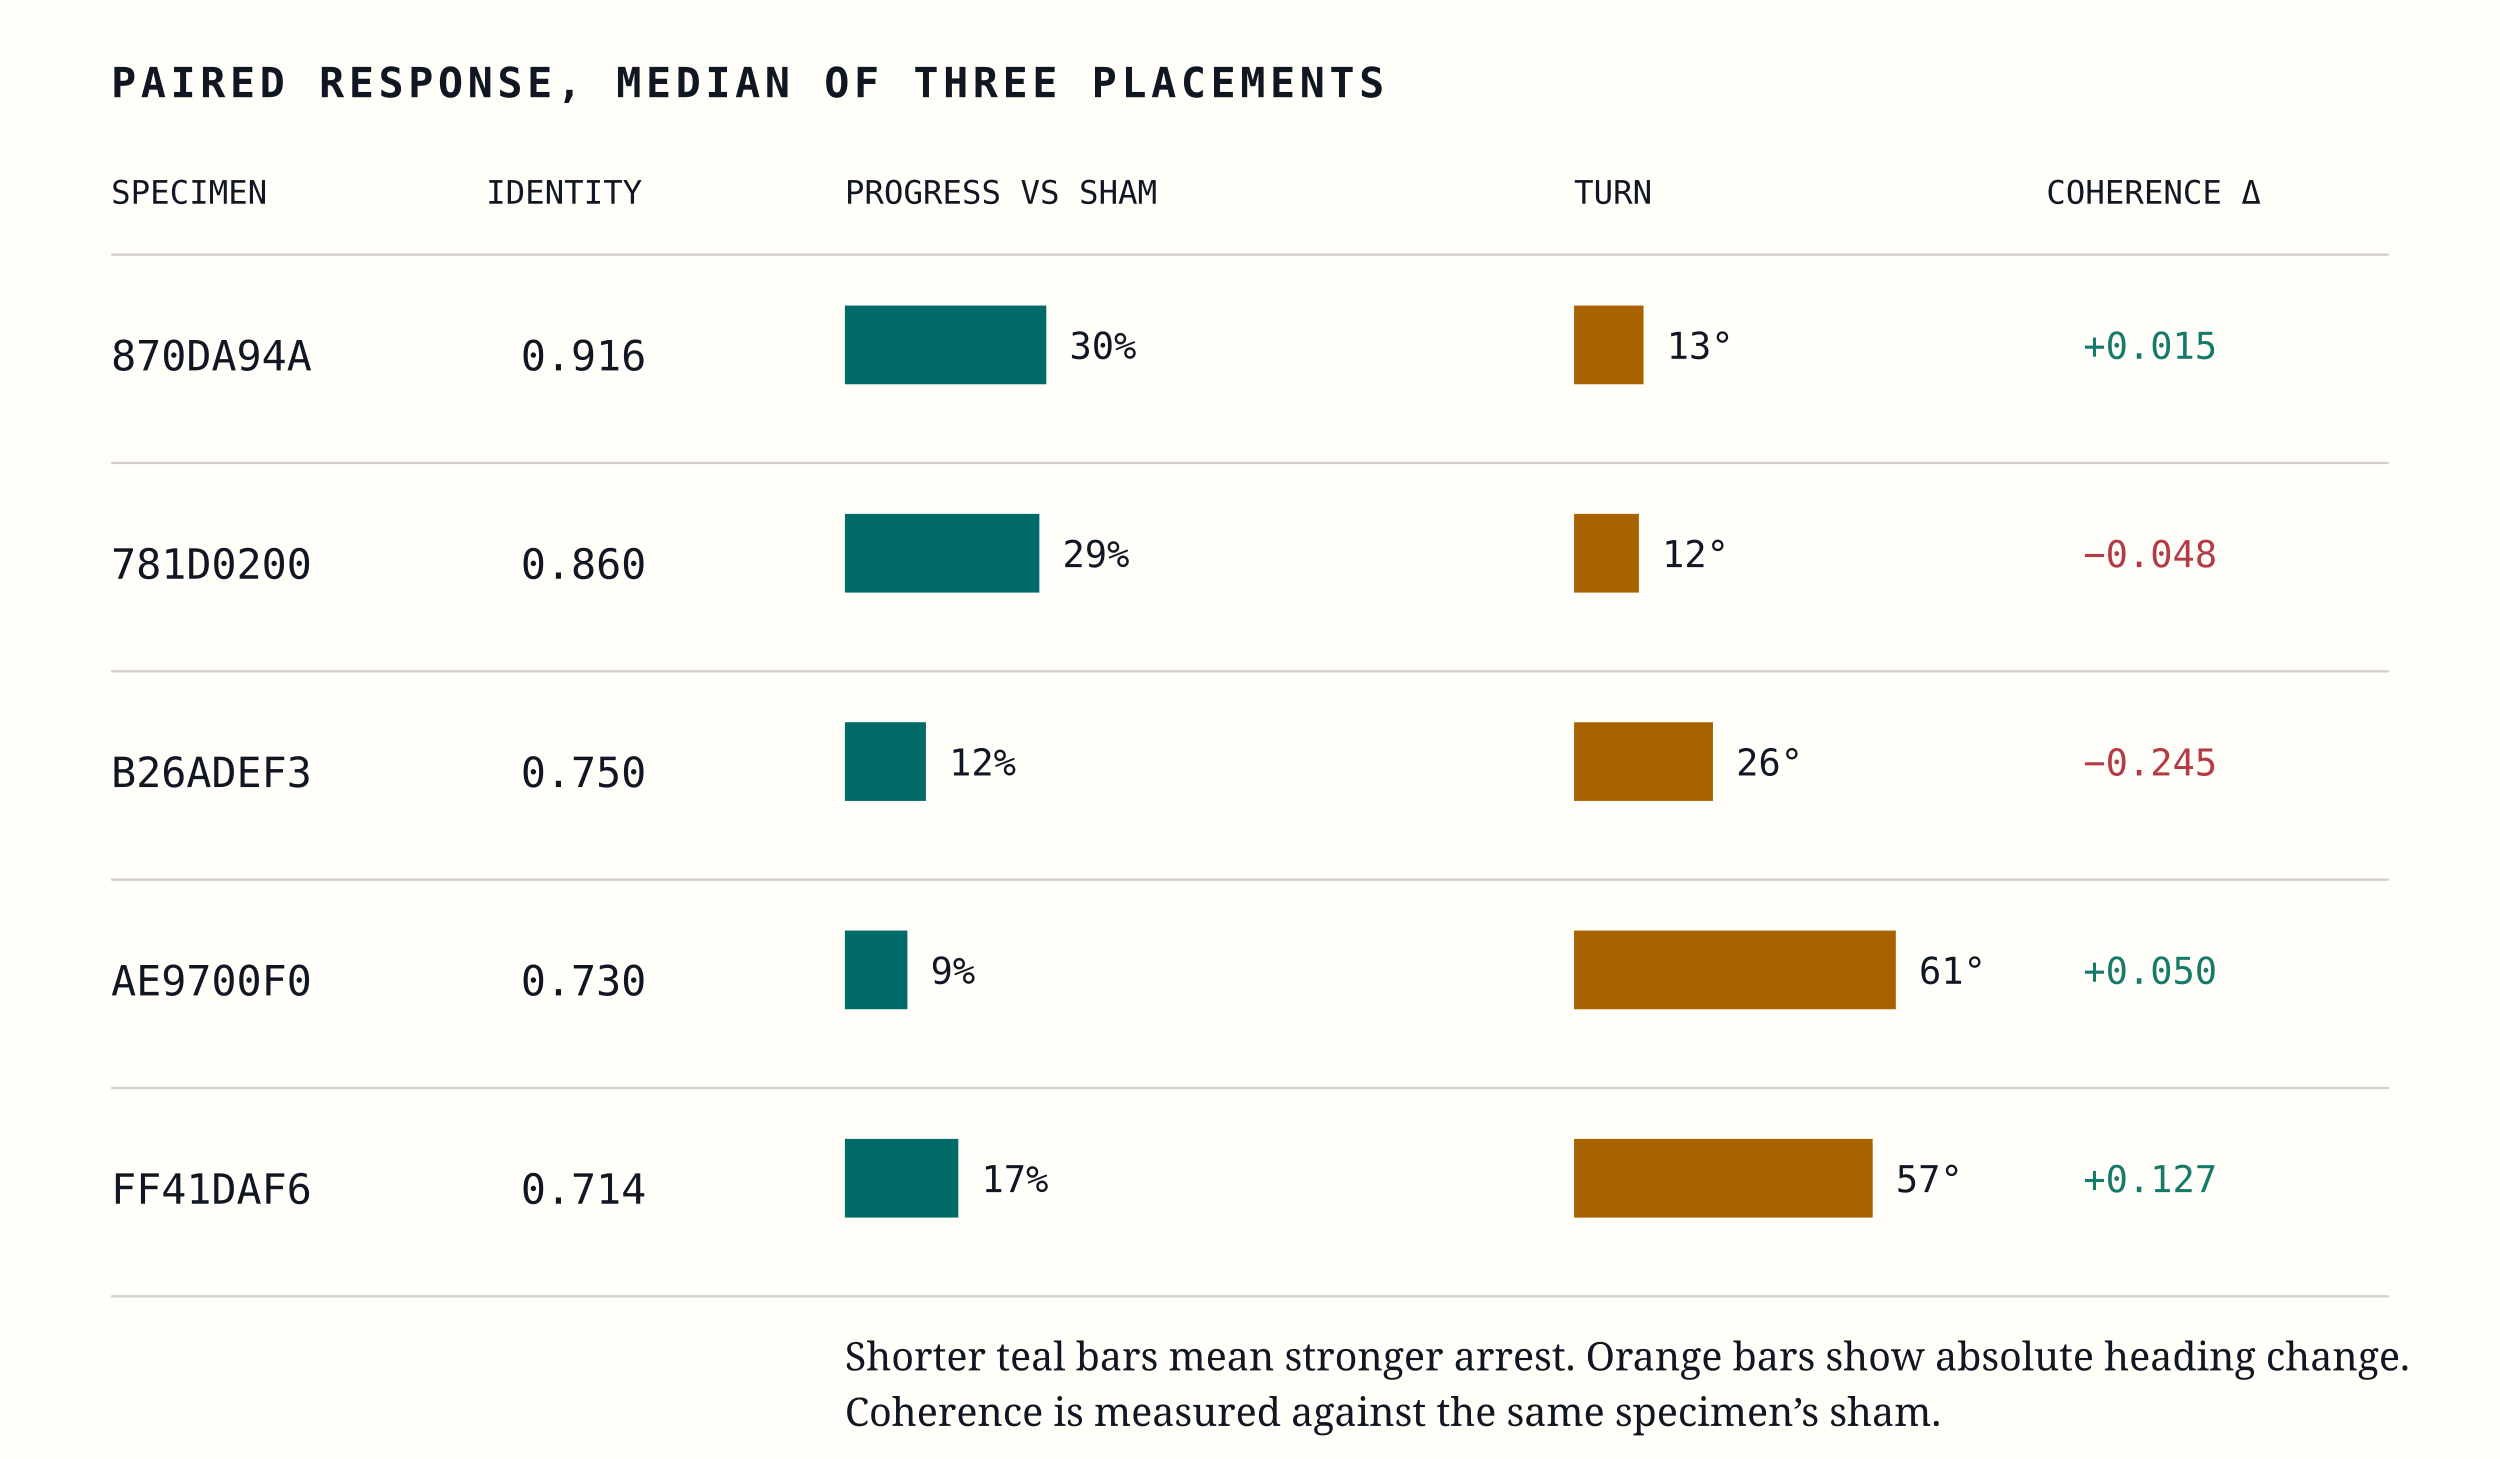
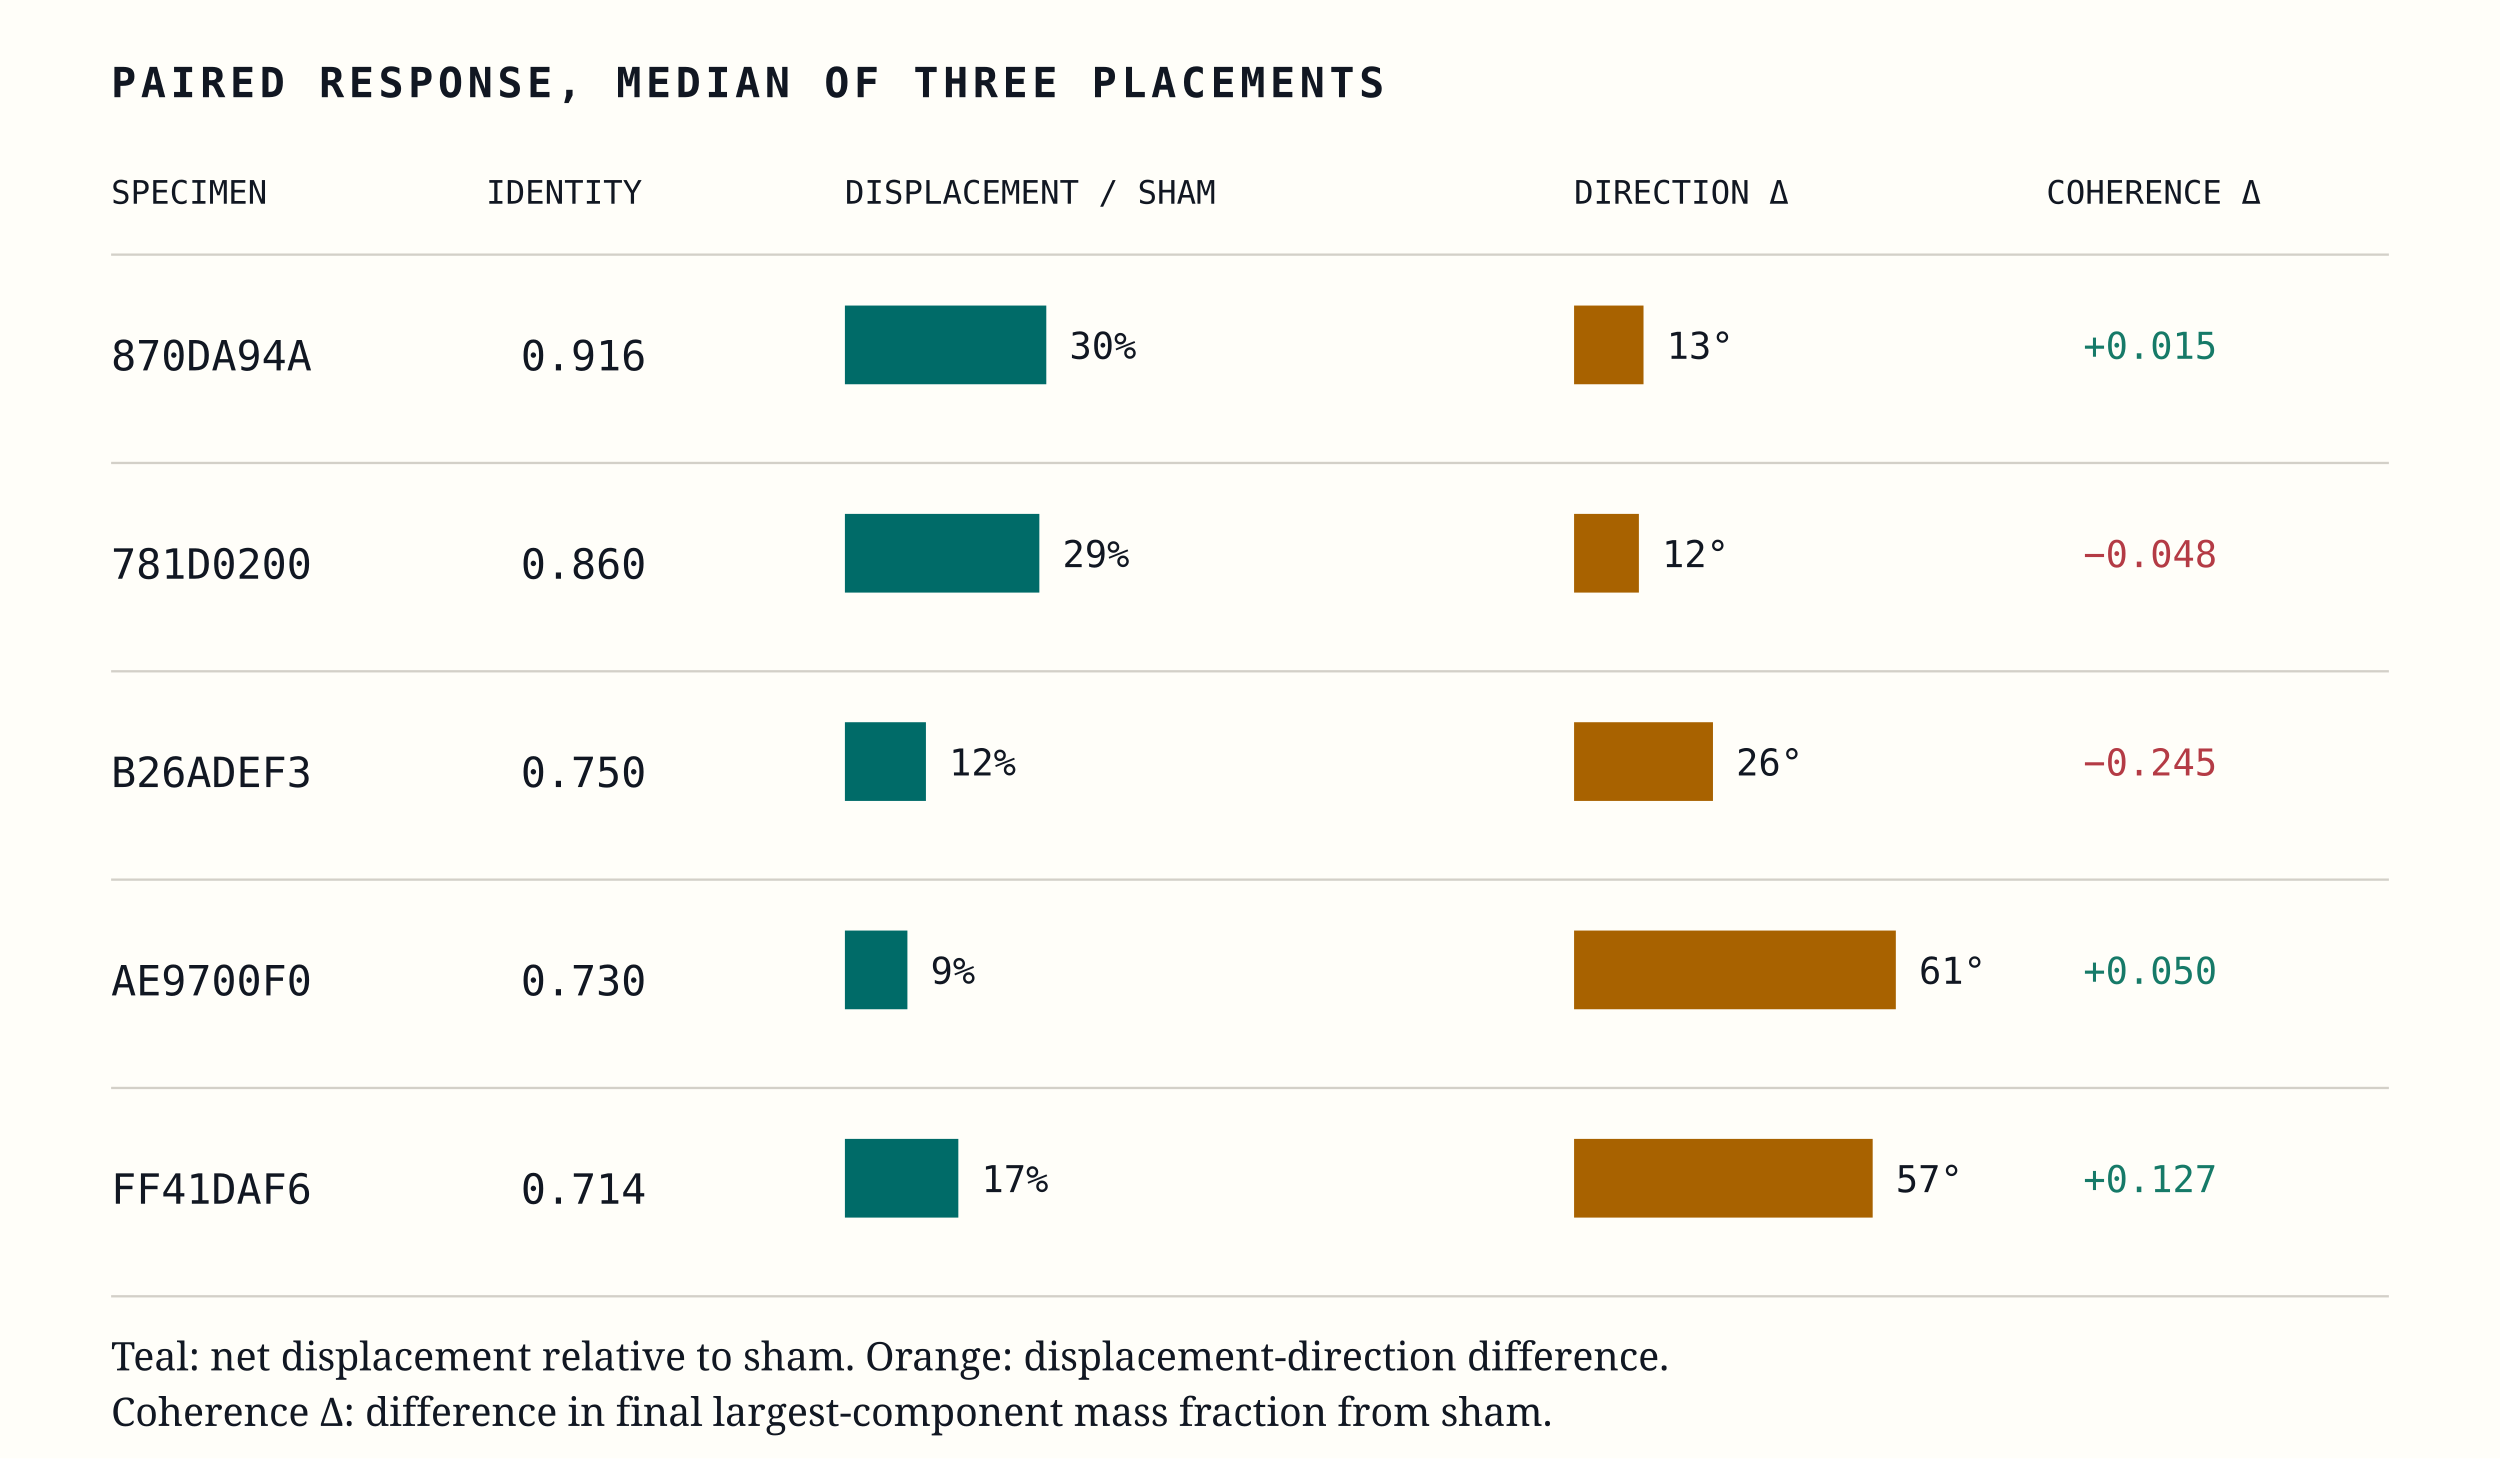
<svg xmlns="http://www.w3.org/2000/svg" viewBox="0 0 1080 630" role="img" aria-labelledby="title desc">
  <rect width="1080" height="630" fill="#fffef9" />
  <g font-family="Berkeley Mono, ui-monospace, monospace" fill="#111722">
    <text x="48" y="42" font-size="18" font-weight="700" letter-spacing="2">PAIRED RESPONSE, MEDIAN OF THREE PLACEMENTS</text>
    <text x="48" y="88" font-size="14">SPECIMEN</text>
    <text x="210" y="88" font-size="14">IDENTITY</text>
-     <text x="365" y="88" font-size="14">PROGRESS VS SHAM</text>
-     <text x="680" y="88" font-size="14">TURN</text>
+     <text x="365" y="88" font-size="14">DISPLACEMENT / SHAM</text>
+     <text x="680" y="88" font-size="14">DIRECTION Δ</text>
    <text x="884" y="88" font-size="14">COHERENCE Δ</text>
  </g>
  <g stroke="#d3d0c8" stroke-width="1">
    <path d="M48 110H1032M48 200H1032M48 290H1032M48 380H1032M48 470H1032M48 560H1032" />
  </g>
  <g font-family="Berkeley Mono, ui-monospace, monospace" font-size="18" fill="#111722">
    <text x="48" y="160">870DA94A</text>
    <text x="225" y="160">0.916</text>
    <text x="48" y="250">781D0200</text>
    <text x="225" y="250">0.860</text>
    <text x="48" y="340">B26ADEF3</text>
    <text x="225" y="340">0.750</text>
    <text x="48" y="430">AE9700F0</text>
    <text x="225" y="430">0.730</text>
    <text x="48" y="520">FF41DAF6</text>
    <text x="225" y="520">0.714</text>
  </g>
  <g fill="#006b68">
    <rect x="365" y="132" width="87" height="34" />
    <rect x="365" y="222" width="84" height="34" />
    <rect x="365" y="312" width="35" height="34" />
    <rect x="365" y="402" width="27" height="34" />
    <rect x="365" y="492" width="49" height="34" />
  </g>
  <g fill="#a86200">
    <rect x="680" y="132" width="30" height="34" />
    <rect x="680" y="222" width="28" height="34" />
    <rect x="680" y="312" width="60" height="34" />
    <rect x="680" y="402" width="139" height="34" />
    <rect x="680" y="492" width="129" height="34" />
  </g>
  <g font-family="Berkeley Mono, ui-monospace, monospace" font-size="16" fill="#111722">
    <text x="462" y="155">30%</text>
    <text x="459" y="245">29%</text>
    <text x="410" y="335">12%</text>
    <text x="402" y="425">9%</text>
    <text x="424" y="515">17%</text>
    <text x="720" y="155">13°</text>
    <text x="718" y="245">12°</text>
    <text x="750" y="335">26°</text>
    <text x="829" y="425">61°</text>
    <text x="819" y="515">57°</text>
    <text x="900" y="155" fill="#167a68">+0.015</text>
    <text x="900" y="245" fill="#b43b45">−0.048</text>
    <text x="900" y="335" fill="#b43b45">−0.245</text>
    <text x="900" y="425" fill="#167a68">+0.050</text>
    <text x="900" y="515" fill="#167a68">+0.127</text>
  </g>
  <g font-family="IBM Plex Serif, Georgia, serif" font-size="17" fill="#111722">
-     <text x="365" y="592">Shorter teal bars mean stronger arrest. Orange bars show absolute heading change.</text>
-     <text x="365" y="616">Coherence is measured against the same specimen’s sham.</text>
+     <text x="48" y="592">Teal: net displacement relative to sham. Orange: displacement-direction difference.</text>
+     <text x="48" y="616">Coherence Δ: difference in final largest-component mass fraction from sham.</text>
  </g>
</svg>
